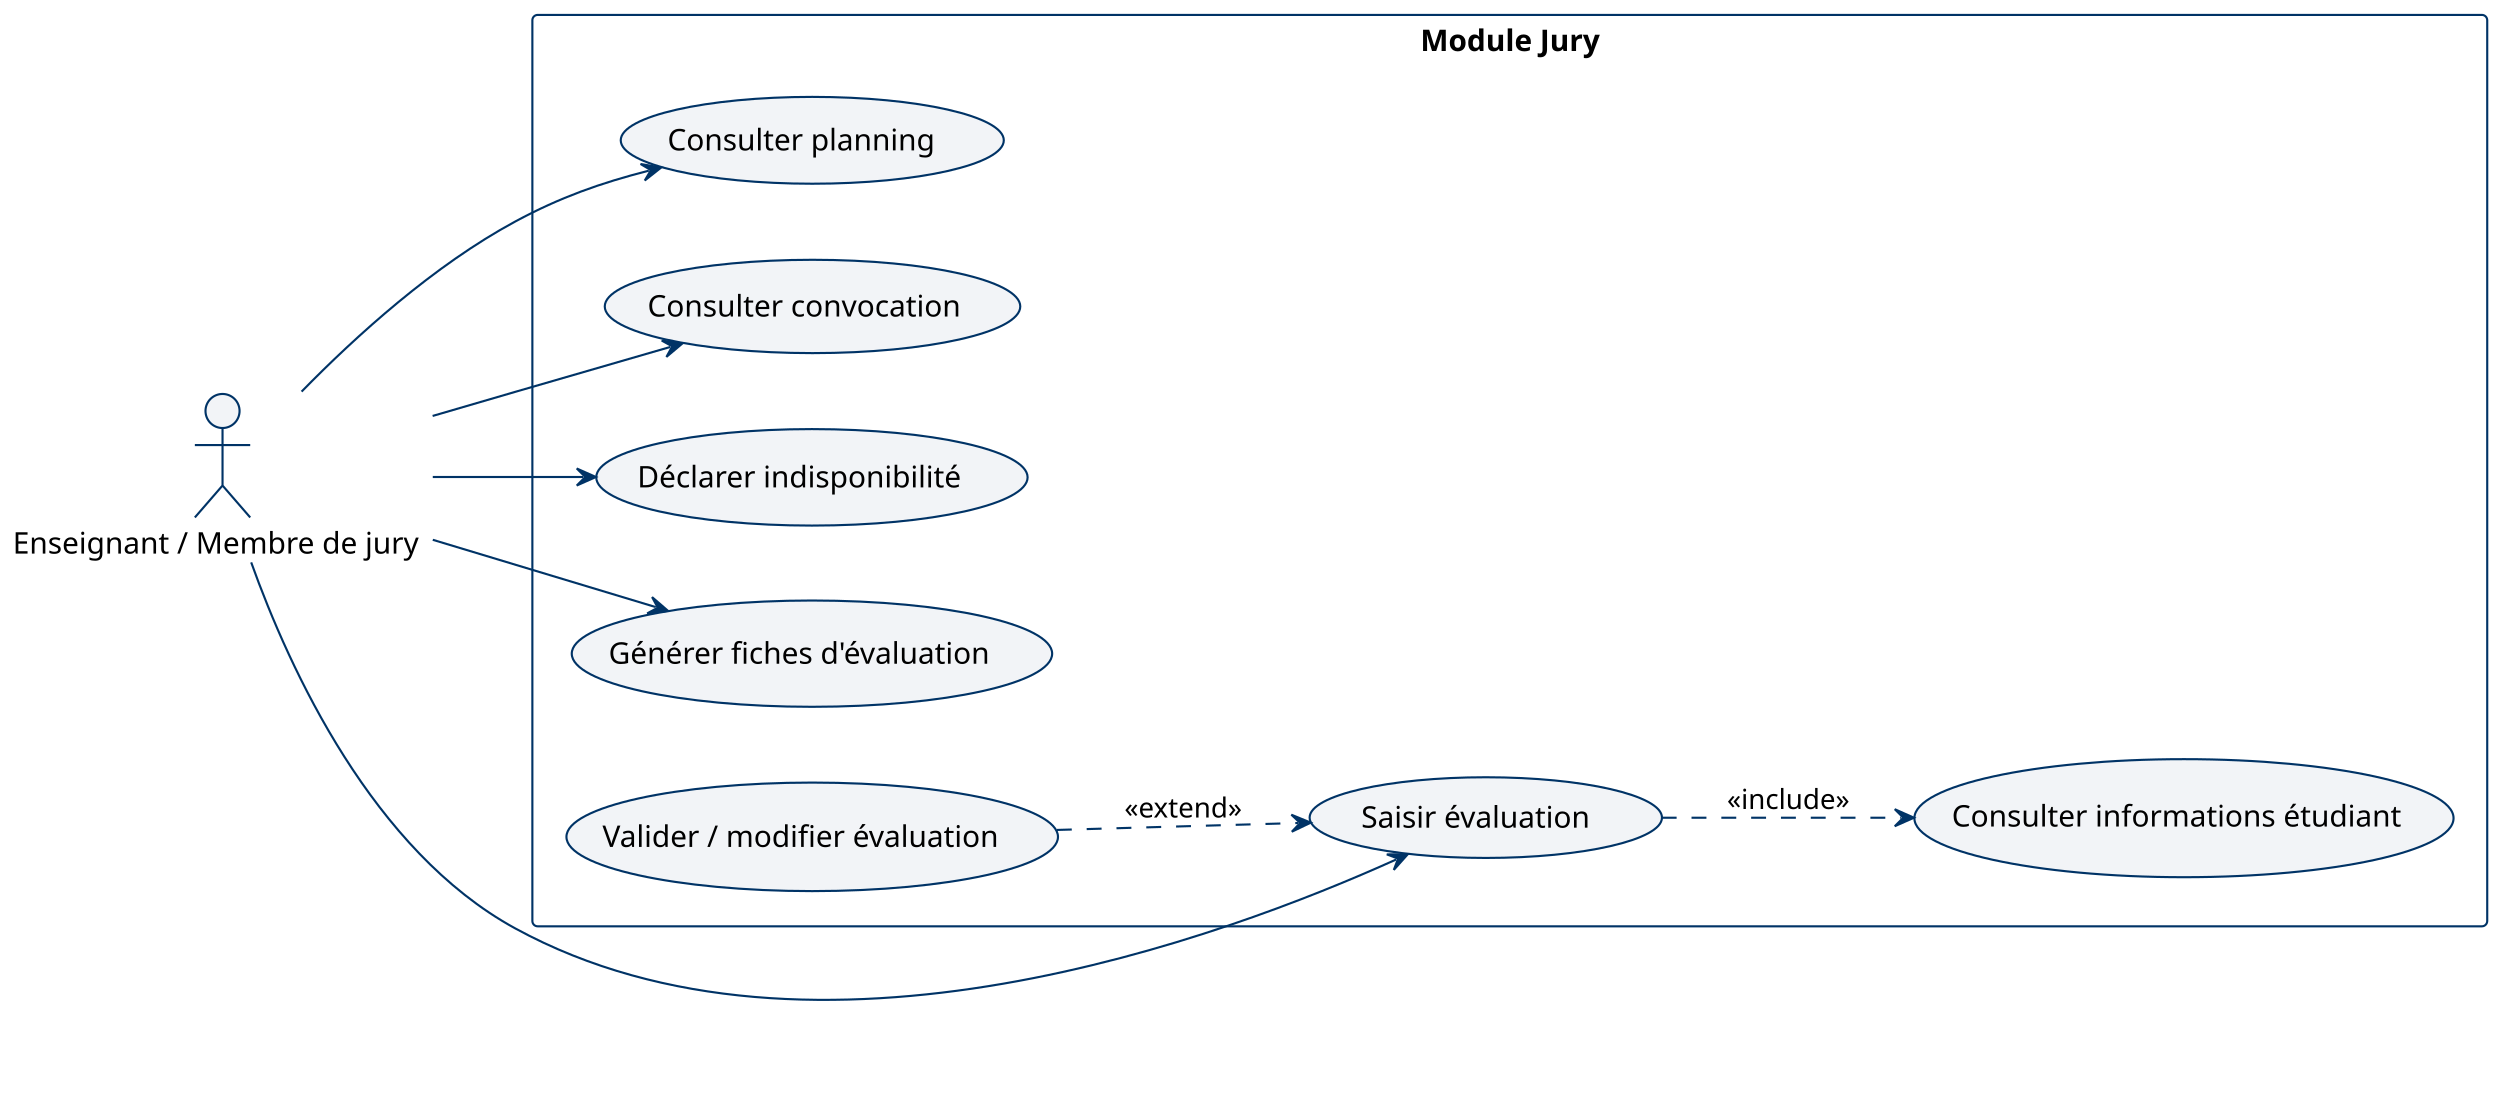
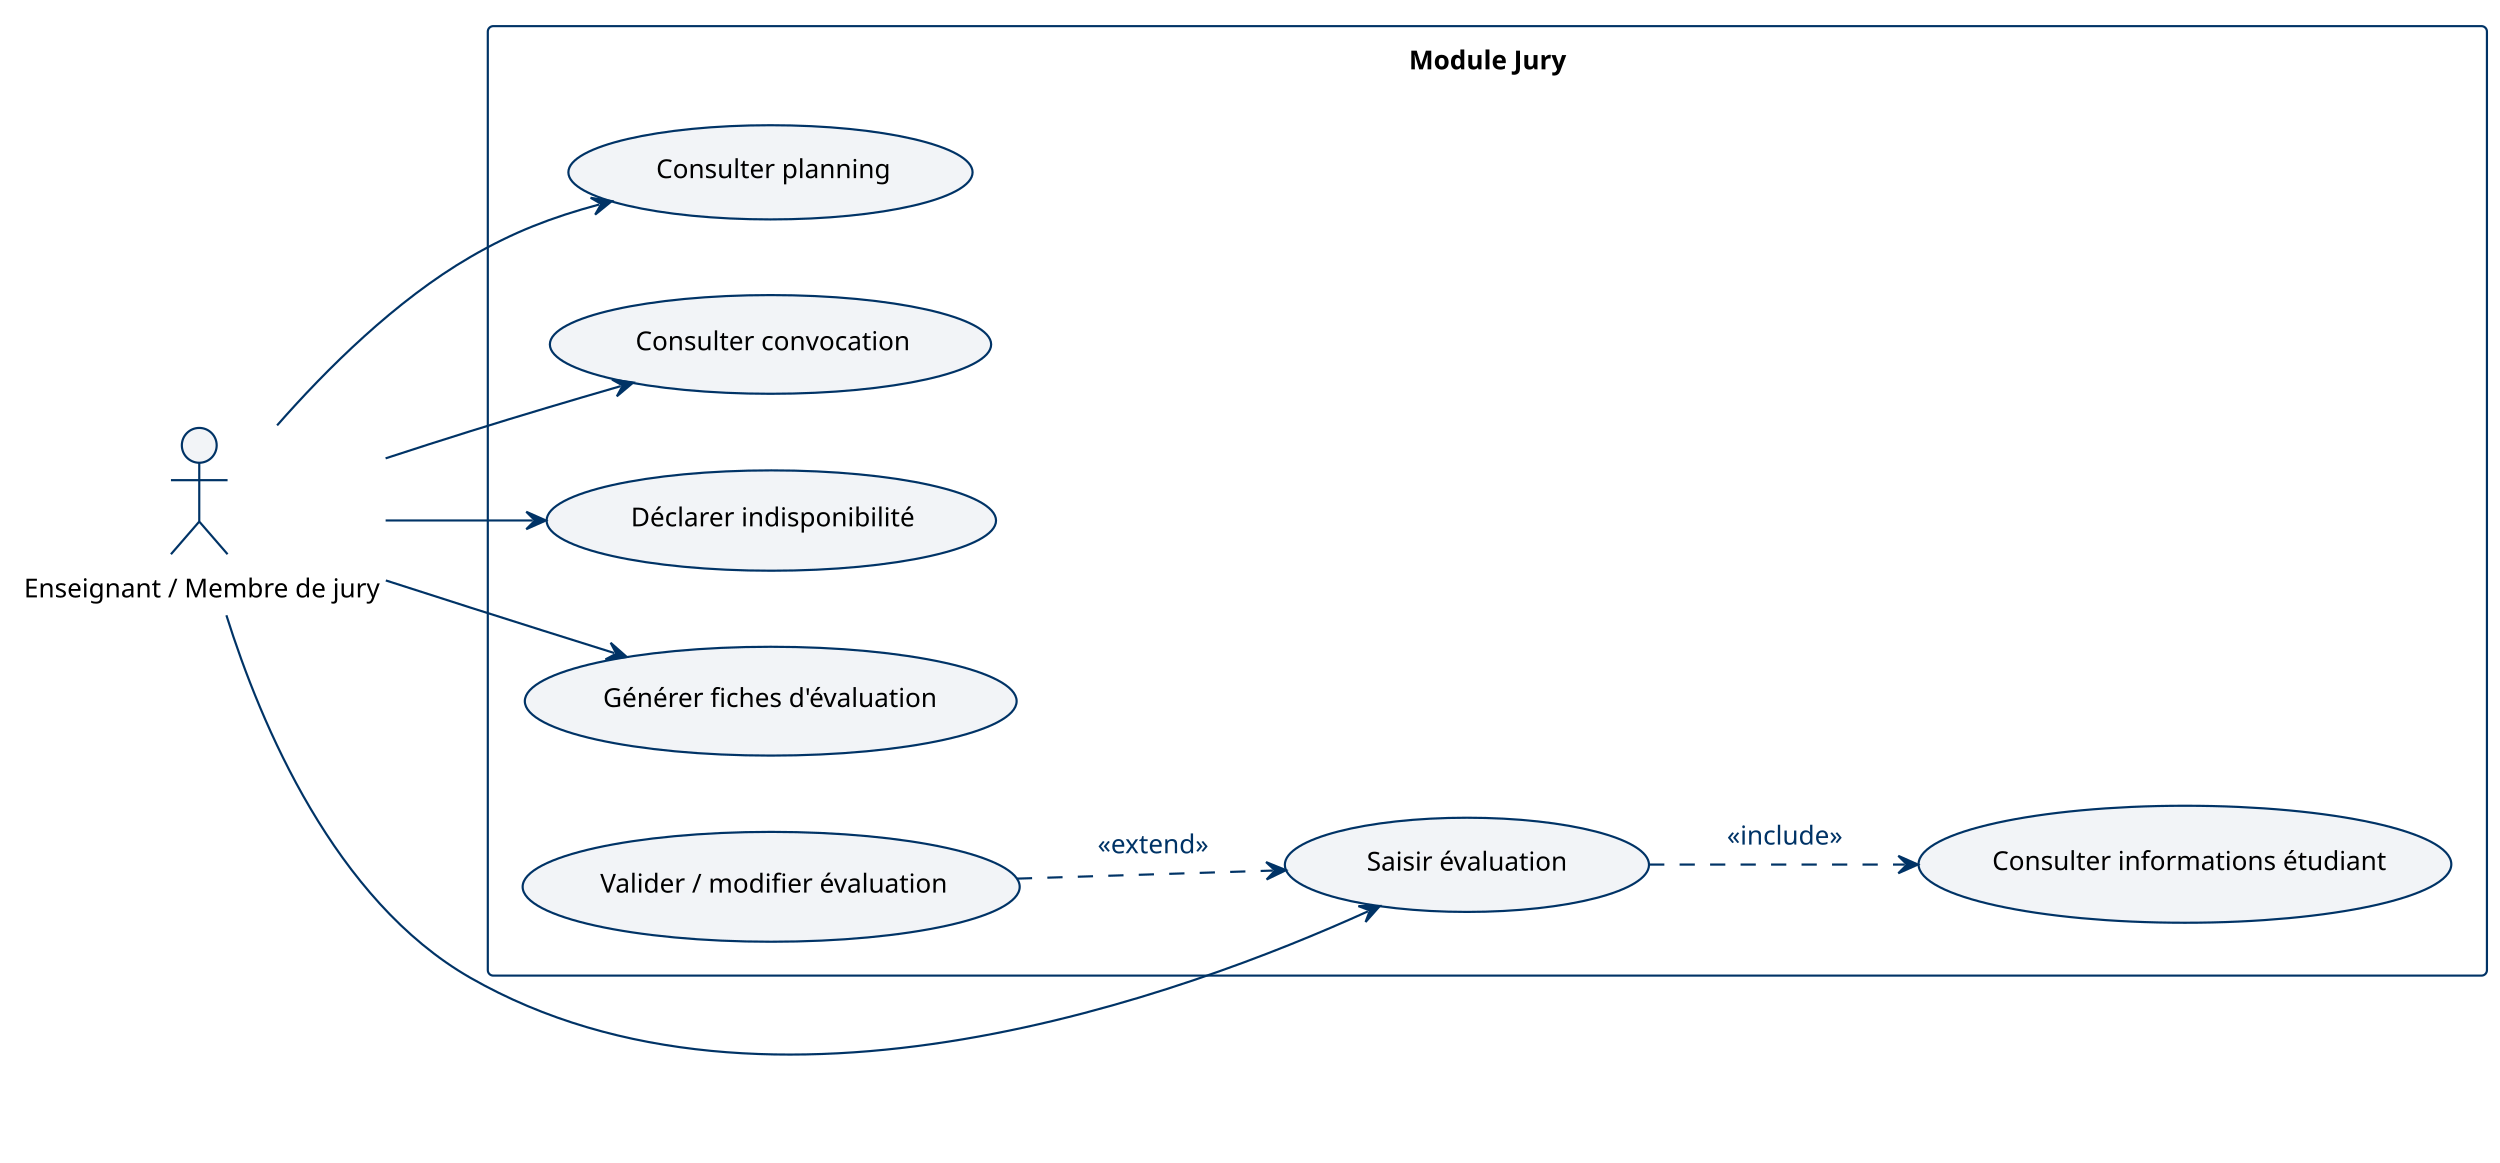
- <svg xmlns="http://www.w3.org/2000/svg" contentStyleType="text/css" height="519px" preserveAspectRatio="none" style="width:1174px;height:519px;background:#FFFFFF;" version="1.1" viewBox="0 0 1174 519" width="1174px" zoomAndPan="magnify">
+ <svg xmlns="http://www.w3.org/2000/svg" contentStyleType="text/css" height="534px" preserveAspectRatio="none" style="width:1148px;height:534px;background:#FFFFFF;" version="1.1" viewBox="0 0 1148 534" width="1148px" zoomAndPan="magnify">
  <defs />
  <g>
    <g id="cluster_Module Jury">
-       <rect fill="none" height="428" rx="2.5" ry="2.5" style="stroke:#003366;stroke-width:1.0;" width="918" x="250" y="7" />
-       <text fill="#000000" font-family="sans-serif" font-size="14" font-weight="bold" lengthAdjust="spacing" textLength="84" x="667" y="23.966">Module Jury</text>
+       <rect fill="none" height="436" rx="2.5" ry="2.5" style="stroke:#003366;stroke-width:1.0;" width="918" x="224" y="12" />
+       <text fill="#000000" font-family="sans-serif" font-size="12" font-weight="bold" lengthAdjust="spacing" textLength="72" x="647" y="31.828">Module Jury</text>
    </g>
    <g id="elem_UC1">
-       <ellipse cx="381.442" cy="65.888" fill="#F2F4F7" rx="89.942" ry="20.388" style="stroke:#003366;stroke-width:1.0;" />
-       <text fill="#000000" font-family="sans-serif" font-size="14" lengthAdjust="spacing" textLength="130" x="313.442" y="70.621">Consulter planning</text>
+       <ellipse cx="353.803" cy="79.128" fill="#F2F4F7" rx="92.803" ry="21.628" style="stroke:#003366;stroke-width:1.0;" />
+       <text fill="#000000" font-family="sans-serif" font-size="12" lengthAdjust="spacing" textLength="105" x="301.303" y="81.784">Consulter planning</text>
    </g>
    <g id="elem_UC2">
-       <ellipse cx="381.558" cy="143.911" fill="#F2F4F7" rx="97.558" ry="21.912" style="stroke:#003366;stroke-width:1.0;" />
-       <text fill="#000000" font-family="sans-serif" font-size="14" lengthAdjust="spacing" textLength="149" x="304.058" y="148.644">Consulter convocation</text>
+       <ellipse cx="353.819" cy="158.164" fill="#F2F4F7" rx="101.319" ry="22.664" style="stroke:#003366;stroke-width:1.0;" />
+       <text fill="#000000" font-family="sans-serif" font-size="12" lengthAdjust="spacing" textLength="124" x="291.819" y="160.82">Consulter convocation</text>
    </g>
    <g id="elem_UC3">
-       <ellipse cx="381.28" cy="224.156" fill="#F2F4F7" rx="101.28" ry="22.656" style="stroke:#003366;stroke-width:1.0;" />
-       <text fill="#000000" font-family="sans-serif" font-size="14" lengthAdjust="spacing" textLength="158" x="299.28" y="228.889">Déclarer indisponibilité</text>
+       <ellipse cx="354.189" cy="239.038" fill="#F2F4F7" rx="103.189" ry="23.038" style="stroke:#003366;stroke-width:1.0;" />
+       <text fill="#000000" font-family="sans-serif" font-size="12" lengthAdjust="spacing" textLength="129" x="289.689" y="241.694">Déclarer indisponibilité</text>
    </g>
    <g id="elem_UC4">
-       <ellipse cx="697.732" cy="383.946" fill="#F2F4F7" rx="82.732" ry="18.946" style="stroke:#003366;stroke-width:1.0;" />
-       <text fill="#000000" font-family="sans-serif" font-size="14" lengthAdjust="spacing" textLength="111" x="639.232" y="388.679">Saisir évaluation</text>
+       <ellipse cx="673.61" cy="397.128" fill="#F2F4F7" rx="83.61" ry="21.628" style="stroke:#003366;stroke-width:1.0;" />
+       <text fill="#000000" font-family="sans-serif" font-size="12" lengthAdjust="spacing" textLength="92" x="627.61" y="399.784">Saisir évaluation</text>
    </g>
    <g id="elem_UC5">
-       <ellipse cx="381.296" cy="306.959" fill="#F2F4F7" rx="112.796" ry="24.959" style="stroke:#003366;stroke-width:1.0;" />
-       <text fill="#000000" font-family="sans-serif" font-size="14" lengthAdjust="spacing" textLength="185" x="285.796" y="311.692">Générer fiches d'évaluation</text>
+       <ellipse cx="353.916" cy="321.983" fill="#F2F4F7" rx="112.916" ry="24.983" style="stroke:#003366;stroke-width:1.0;" />
+       <text fill="#000000" font-family="sans-serif" font-size="12" lengthAdjust="spacing" textLength="154" x="276.916" y="324.639">Générer fiches d'évaluation</text>
    </g>
    <g id="elem_UC6">
-       <ellipse cx="381.415" cy="392.983" fill="#F2F4F7" rx="115.415" ry="25.483" style="stroke:#003366;stroke-width:1.0;" />
-       <text fill="#000000" font-family="sans-serif" font-size="14" lengthAdjust="spacing" textLength="191" x="282.915" y="397.716">Valider / modifier évaluation</text>
+       <ellipse cx="354.121" cy="407.224" fill="#F2F4F7" rx="114.121" ry="25.224" style="stroke:#003366;stroke-width:1.0;" />
+       <text fill="#000000" font-family="sans-serif" font-size="12" lengthAdjust="spacing" textLength="157" x="275.621" y="409.88">Valider / modifier évaluation</text>
    </g>
    <g id="elem_UC7">
-       <ellipse cx="1025.595" cy="384.219" fill="#F2F4F7" rx="126.595" ry="27.719" style="stroke:#003366;stroke-width:1.0;" />
-       <text fill="#000000" font-family="sans-serif" font-size="14" lengthAdjust="spacing" textLength="216" x="916.549" y="388.151">Consulter informations étudiant</text>
+       <ellipse cx="1003.322" cy="396.865" fill="#F2F4F7" rx="122.322" ry="26.864" style="stroke:#003366;stroke-width:1.0;" />
+       <text fill="#000000" font-family="sans-serif" font-size="12" lengthAdjust="spacing" textLength="177" x="914.822" y="399.521">Consulter informations étudiant</text>
    </g>
    <g id="elem_Jury">
-       <ellipse cx="104.5" cy="193" fill="#F2F4F7" rx="8" ry="8" style="stroke:#003366;stroke-width:1.0;" />
-       <path d="M104.5,201 L104.5,228 M91.5,209 L117.5,209 M104.5,228 L91.5,243 M104.5,228 L117.5,243 " fill="none" style="stroke:#003366;stroke-width:1.0;" />
-       <text fill="#000000" font-family="sans-serif" font-size="14" lengthAdjust="spacing" textLength="197" x="6" y="259.966">Enseignant / Membre de jury</text>
+       <ellipse cx="91.5" cy="204.5" fill="#F2F4F7" rx="8" ry="8" style="stroke:#003366;stroke-width:1.0;" />
+       <path d="M91.5,212.5 L91.5,239.5 M78.5,220.5 L104.5,220.5 M91.5,239.5 L78.5,254.5 M91.5,239.5 L104.5,254.5 " fill="none" style="stroke:#003366;stroke-width:1.0;" />
+       <text fill="#000000" font-family="sans-serif" font-size="12" lengthAdjust="spacing" textLength="161" x="11" y="274.328">Enseignant / Membre de jury</text>
    </g>
    <g id="link_Jury_UC1">
-       <path d="M141.62,183.9 C167.27,157.68 203.81,124.59 242,104 C263.07,92.64 281.997,85.945 304.697,80.145 " fill="none" id="Jury-to-UC1" style="stroke:#003366;stroke-width:1.0;" />
-       <polygon fill="#003366" points="310.51,78.66,300.8,77.013,305.666,79.898,302.78,84.763,310.51,78.66" style="stroke:#003366;stroke-width:1.0;" />
+       <path d="M127.24,195.34 C149.97,169.45 181.74,137.9 216,118 C235.78,106.51 253.358,99.796 275.148,93.906 " fill="none" id="Jury-to-UC1" style="stroke:#003366;stroke-width:1.0;" />
+       <polygon fill="#003366" points="280.94,92.34,271.208,90.827,276.113,93.645,273.296,98.55,280.94,92.34" style="stroke:#003366;stroke-width:1.0;" />
    </g>
    <g id="link_Jury_UC2">
-       <path d="M203.16,195.33 C216.22,191.51 229.43,187.65 242,184 C267.71,176.52 290.365,169.964 314.725,162.934 " fill="none" id="Jury-to-UC2" style="stroke:#003366;stroke-width:1.0;" />
-       <polygon fill="#003366" points="320.49,161.27,310.734,159.922,315.686,162.656,312.952,167.609,320.49,161.27" style="stroke:#003366;stroke-width:1.0;" />
+       <path d="M177.07,210.47 C190.08,206.21 203.38,201.93 216,198 C240.36,190.4 261.537,184.108 285.027,177.308 " fill="none" id="Jury-to-UC2" style="stroke:#003366;stroke-width:1.0;" />
+       <polygon fill="#003366" points="290.79,175.64,281.033,174.3,285.987,177.03,283.257,181.985,290.79,175.64" style="stroke:#003366;stroke-width:1.0;" />
    </g>
    <g id="link_Jury_UC3">
-       <path d="M203.23,224 C228.08,224 248.84,224 273.84,224 " fill="none" id="Jury-to-UC3" style="stroke:#003366;stroke-width:1.0;" />
-       <polygon fill="#003366" points="279.84,224,270.84,220,274.84,224,270.84,228,279.84,224" style="stroke:#003366;stroke-width:1.0;" />
+       <path d="M177.08,239 C200.55,239 220.29,239 244.66,239 " fill="none" id="Jury-to-UC3" style="stroke:#003366;stroke-width:1.0;" />
+       <polygon fill="#003366" points="250.66,239,241.66,235,245.66,239,241.66,243,250.66,239" style="stroke:#003366;stroke-width:1.0;" />
    </g>
    <g id="link_Jury_UC4">
-       <path d="M117.96,264.09 C136.1,314.69 175.13,399.52 242,436 C381.62,512.16 575.441,439.818 655.621,403.628 " fill="none" id="Jury-to-UC4" style="stroke:#003366;stroke-width:1.0;" />
-       <polygon fill="#003366" points="661.09,401.16,651.241,401.217,656.533,403.217,654.533,408.508,661.09,401.16" style="stroke:#003366;stroke-width:1.0;" />
+       <path d="M103.96,282.53 C119.81,332.88 153.77,413.4 216,449 C352.92,527.32 545.235,456.087 628.155,418.497 " fill="none" id="Jury-to-UC4" style="stroke:#003366;stroke-width:1.0;" />
+       <polygon fill="#003366" points="633.62,416.02,623.771,416.093,629.066,418.084,627.074,423.379,633.62,416.02" style="stroke:#003366;stroke-width:1.0;" />
    </g>
    <g id="link_Jury_UC5">
-       <path d="M203.23,253.49 C239.82,264.54 274.776,275.086 307.936,285.096 " fill="none" id="Jury-to-UC5" style="stroke:#003366;stroke-width:1.0;" />
-       <polygon fill="#003366" points="313.68,286.83,306.22,280.4,308.893,285.385,303.908,288.058,313.68,286.83" style="stroke:#003366;stroke-width:1.0;" />
+       <path d="M177.17,266.54 C190.17,270.73 203.44,274.99 216,279 C239.39,286.46 259.345,292.744 282.075,299.874 " fill="none" id="Jury-to-UC5" style="stroke:#003366;stroke-width:1.0;" />
+       <polygon fill="#003366" points="287.8,301.67,280.41,295.16,283.029,300.173,278.015,302.793,287.8,301.67" style="stroke:#003366;stroke-width:1.0;" />
    </g>
    <g id="link_UC6_UC4">
-       <path d="M496.31,389.74 C535.8,388.6 573.242,387.532 609.533,386.492 " fill="none" id="UC6-to-UC4" style="stroke:#003366;stroke-width:1.0;stroke-dasharray:7.0,7.0;" />
-       <polygon fill="#003366" points="615.53,386.32,606.419,382.579,610.532,386.463,606.648,390.576,615.53,386.32" style="stroke:#003366;stroke-width:1.0;" />
-       <text fill="#000000" font-family="sans-serif" font-size="13" lengthAdjust="spacing" textLength="56" x="528" y="383.897">«extend»</text>
+       <path d="M466.94,403.47 C507.64,402.19 546.863,400.96 584.503,399.77 " fill="none" id="UC6-to-UC4" style="stroke:#003366;stroke-width:1.0;stroke-dasharray:7.0,7.0;" />
+       <polygon fill="#003366" points="590.5,399.58,581.378,395.866,585.503,399.738,581.631,403.862,590.5,399.58" style="stroke:#003366;stroke-width:1.0;" />
+       <text fill="#003366" font-family="sans-serif" font-size="12" lengthAdjust="spacing" textLength="50" x="504" y="391.828">«extend»</text>
    </g>
    <g id="link_UC4_UC7">
-       <path d="M780.34,384 C816.18,384 853.04,384 892.78,384 " fill="none" id="UC4-to-UC7" style="stroke:#003366;stroke-width:1.0;stroke-dasharray:7.0,7.0;" />
-       <polygon fill="#003366" points="898.78,384,889.78,380,893.78,384,889.78,388,898.78,384" style="stroke:#003366;stroke-width:1.0;" />
-       <text fill="#000000" font-family="sans-serif" font-size="13" lengthAdjust="spacing" textLength="57" x="811" y="379.897">«include»</text>
+       <path d="M757.27,397 C794.65,397 833.58,397 874.7,397 " fill="none" id="UC4-to-UC7" style="stroke:#003366;stroke-width:1.0;stroke-dasharray:7.0,7.0;" />
+       <polygon fill="#003366" points="880.7,397,871.7,393,875.7,397,871.7,401,880.7,397" style="stroke:#003366;stroke-width:1.0;" />
+       <text fill="#003366" font-family="sans-serif" font-size="12" lengthAdjust="spacing" textLength="52" x="793" y="387.828">«include»</text>
    </g>
  </g>
</svg>
